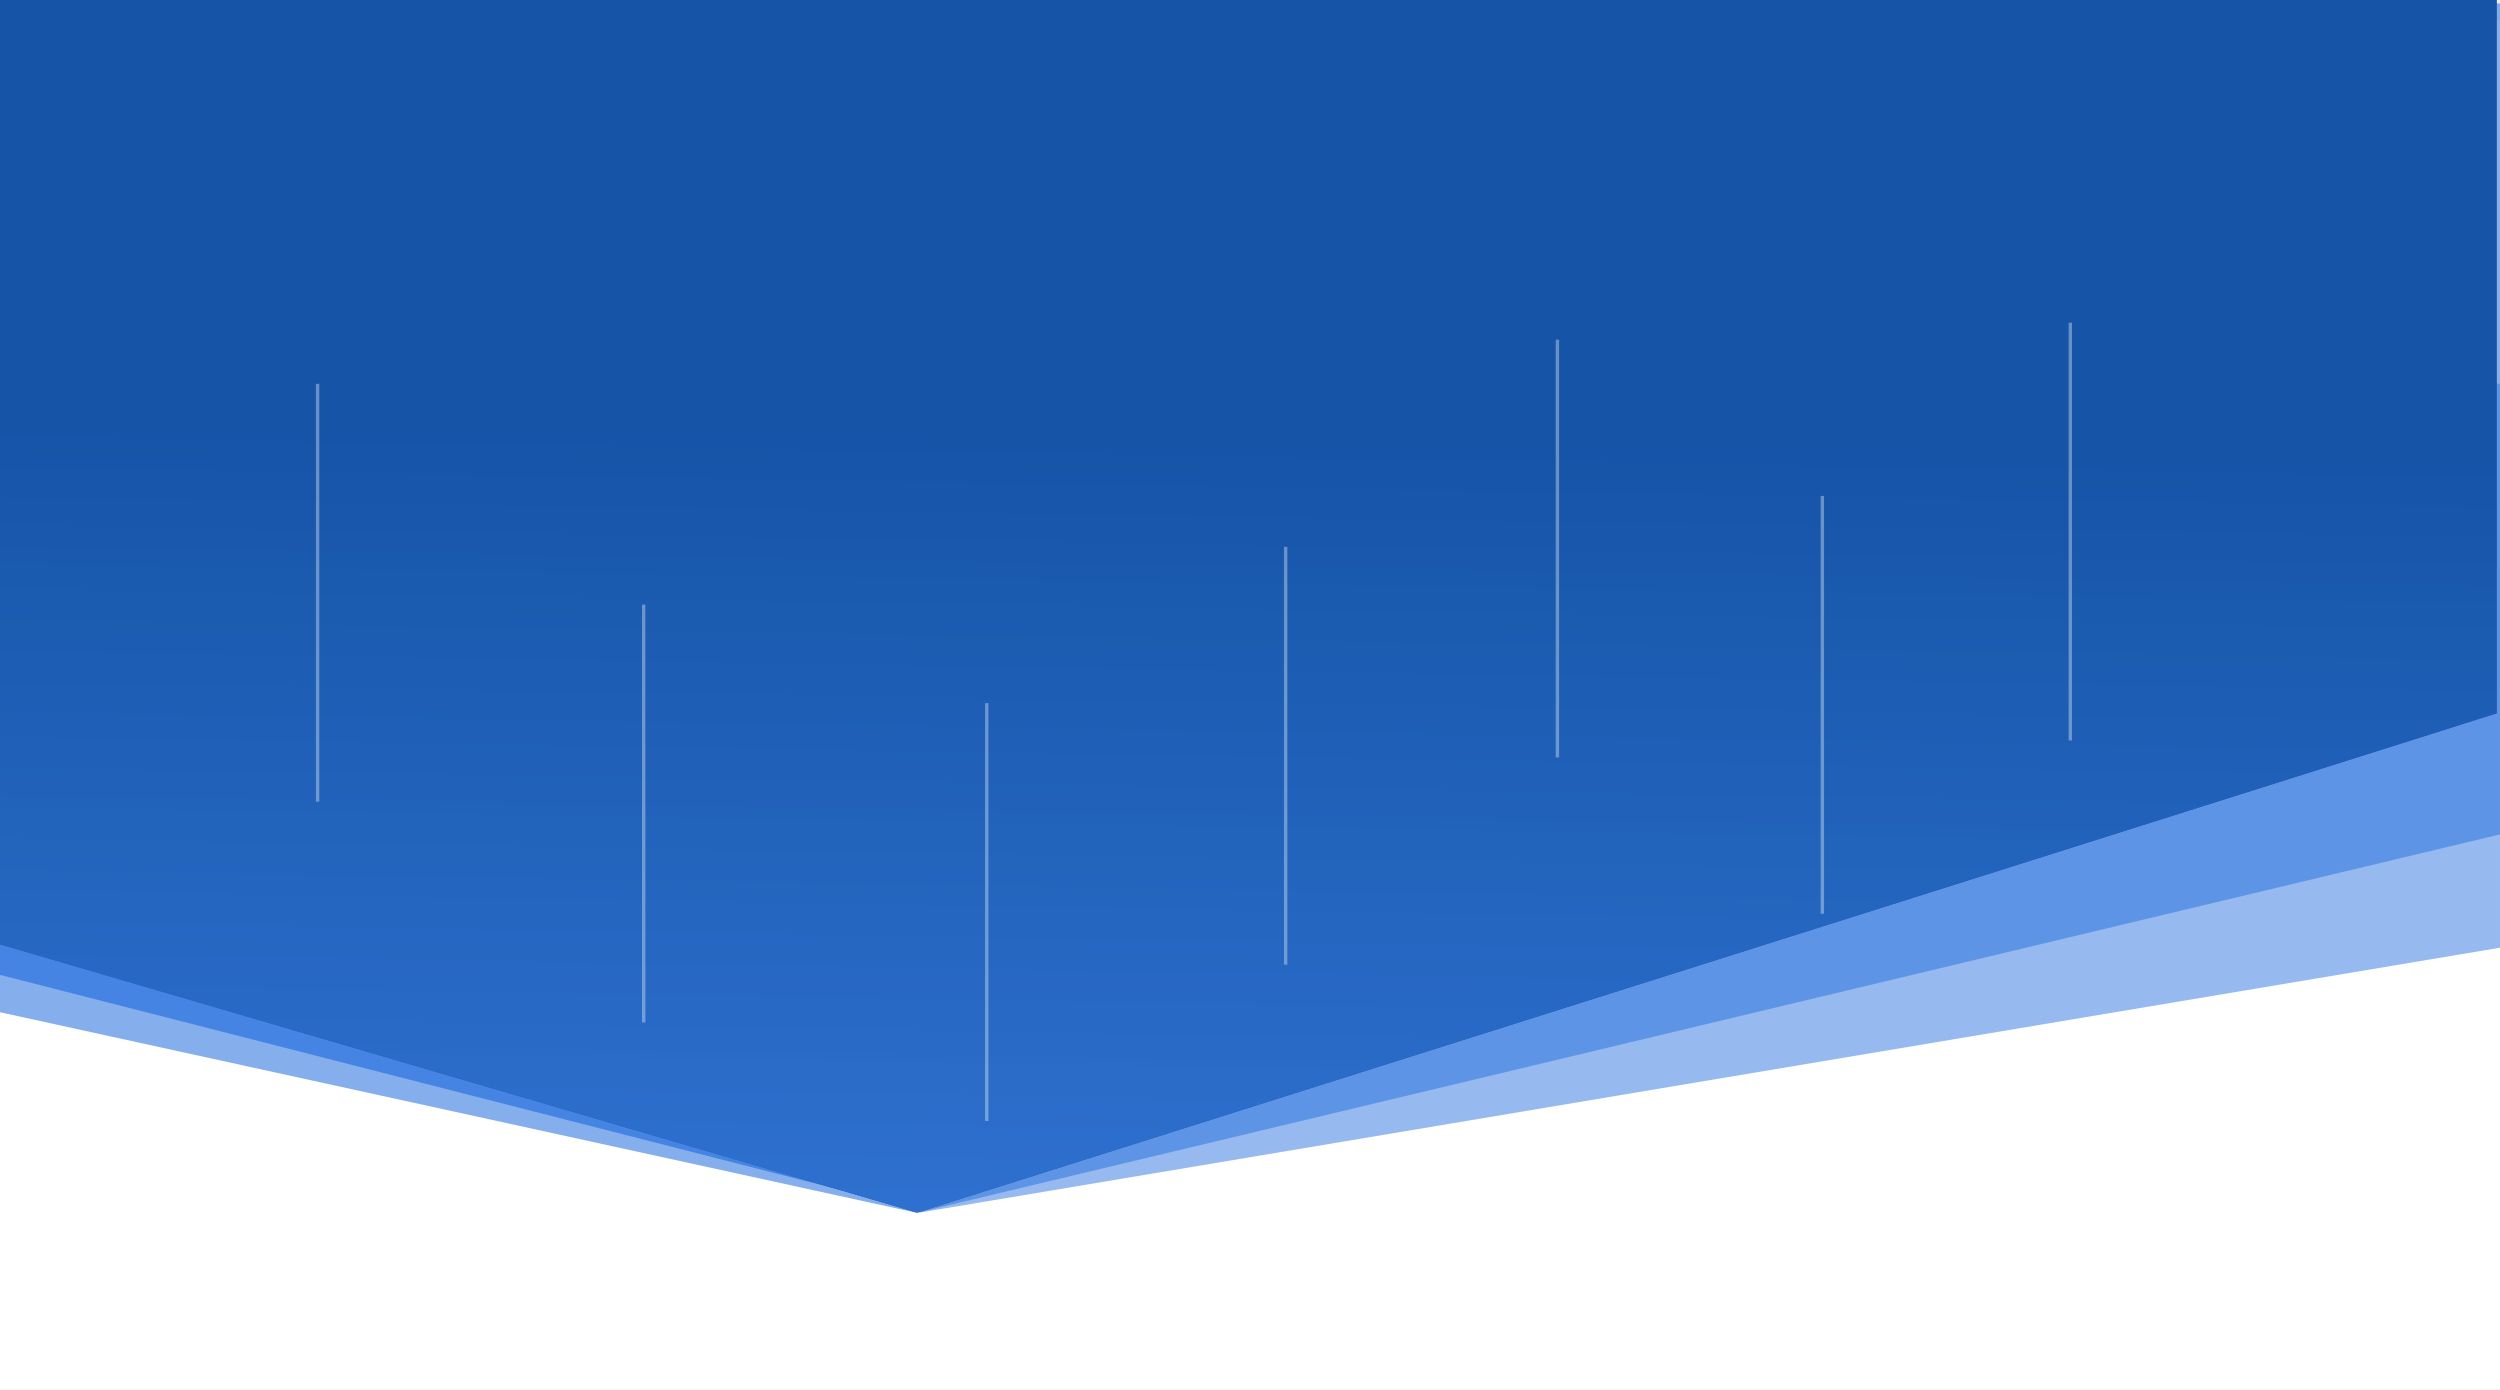
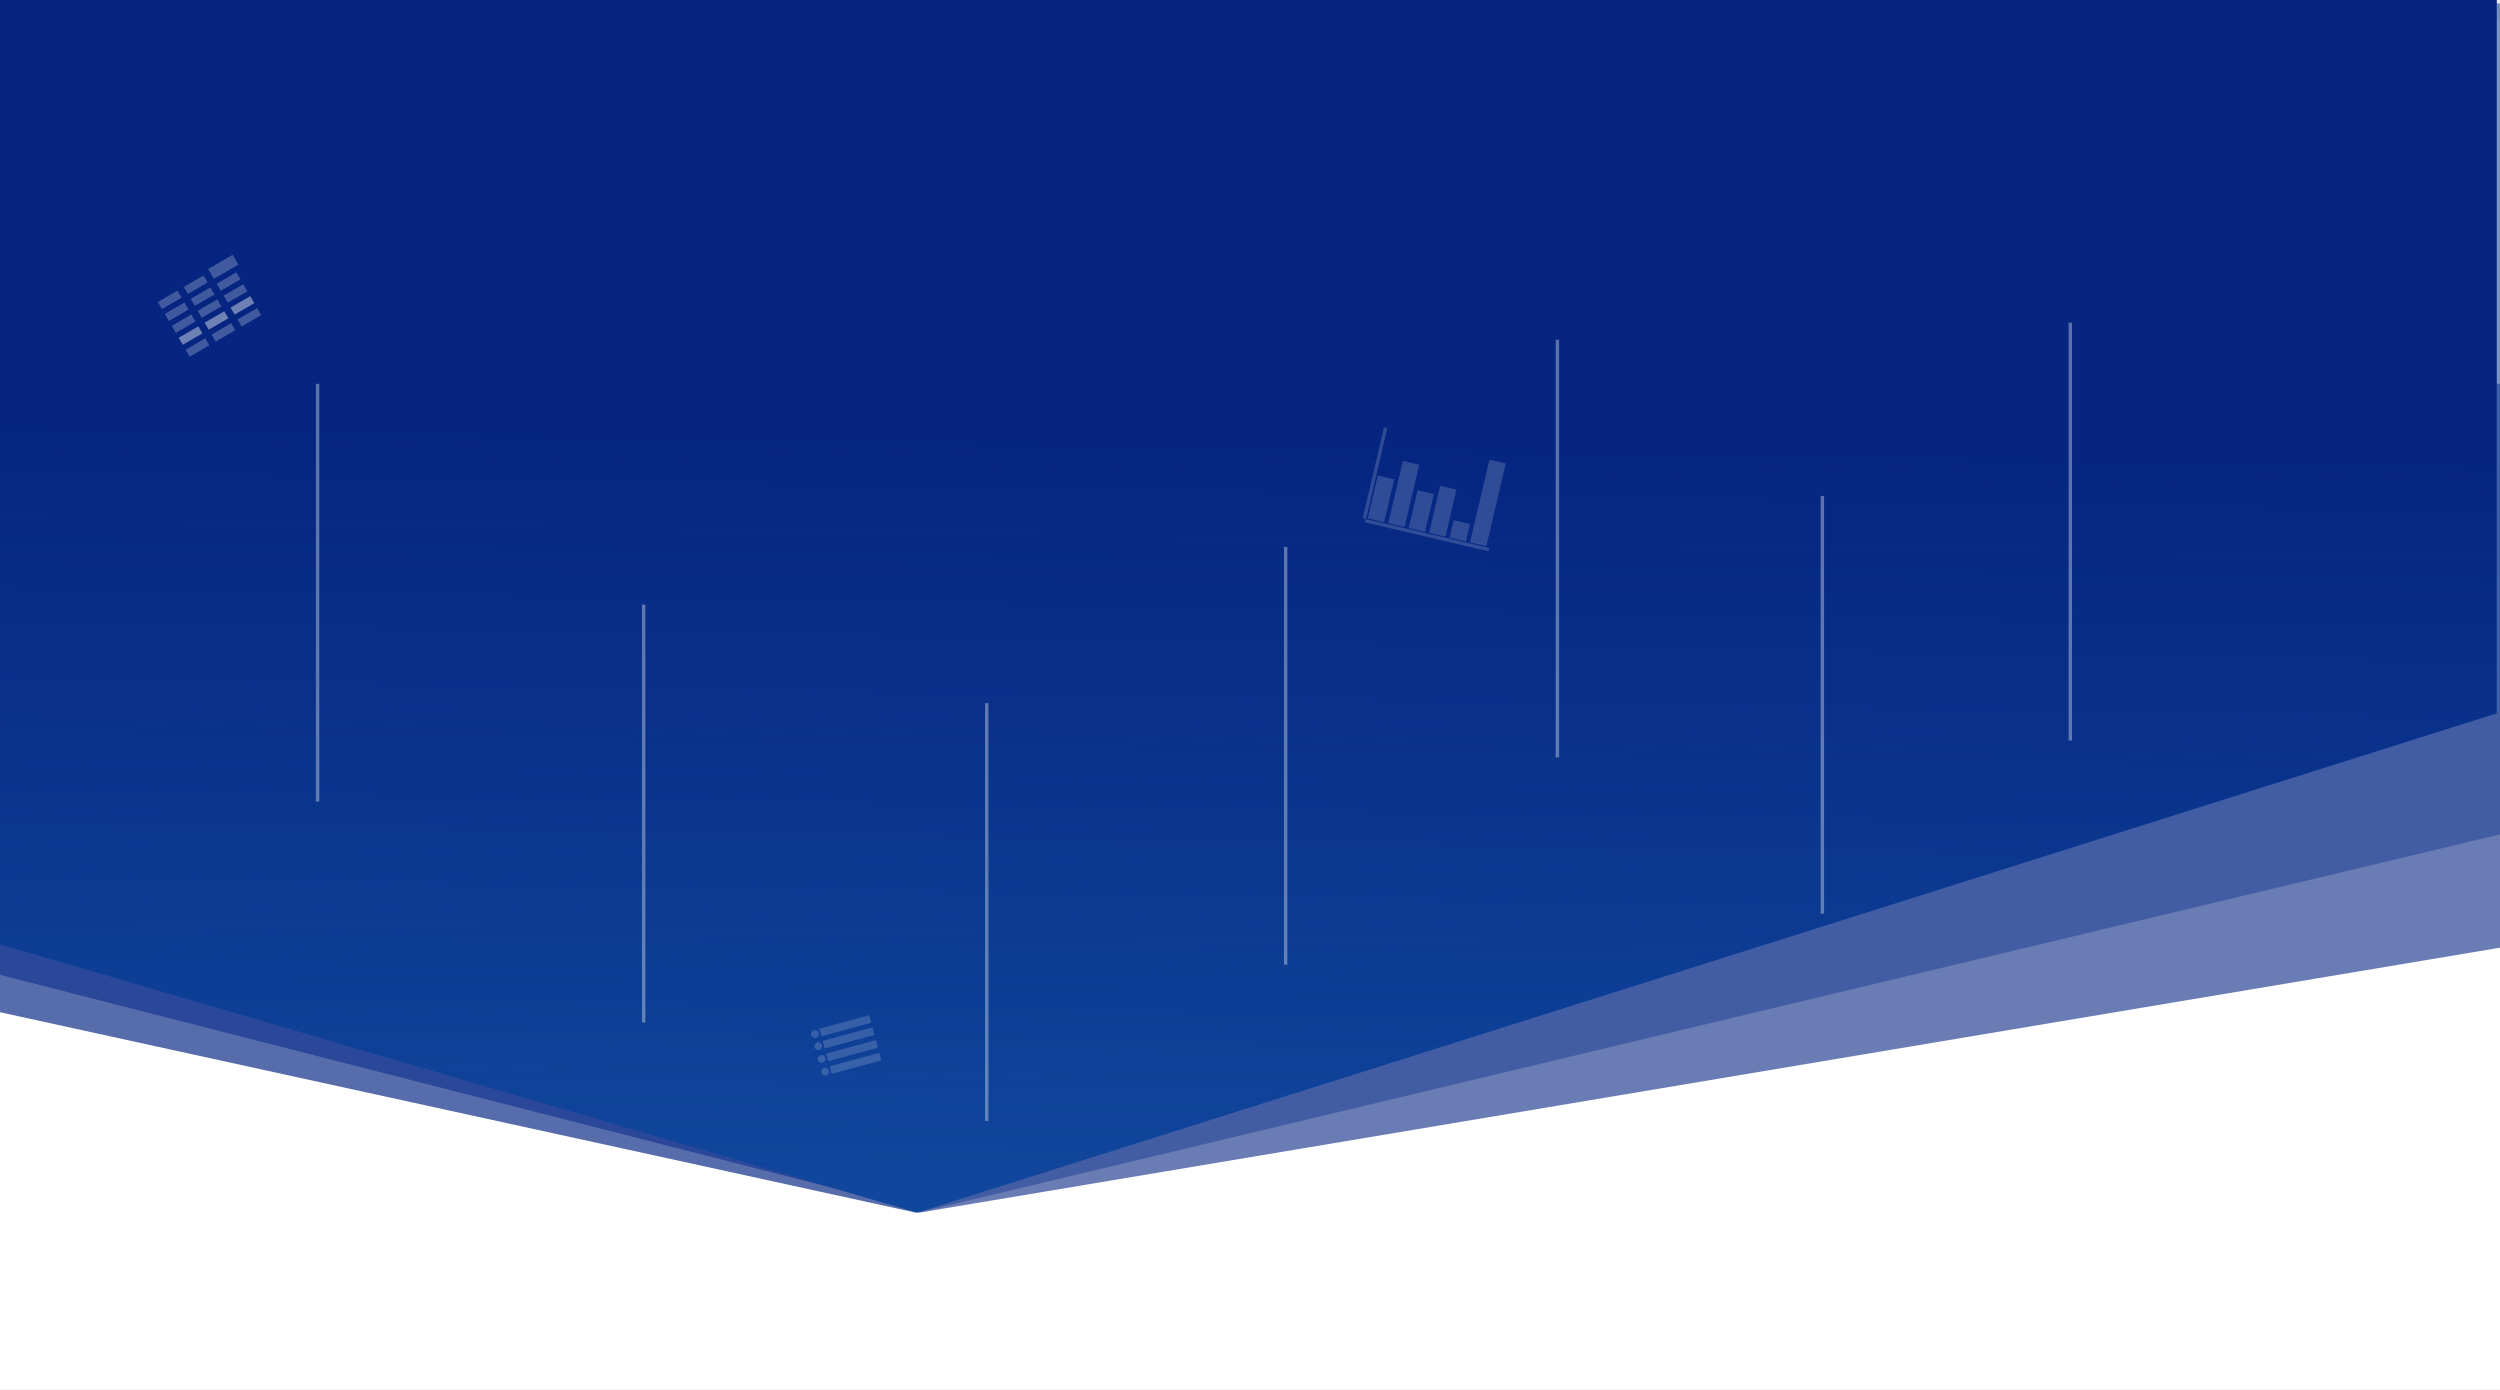
<svg xmlns="http://www.w3.org/2000/svg" width="736" height="409" viewBox="0 0 736 409" fill="none">
  <rect y="6" width="736" height="403" fill="white" />
-   <path d="M0 127H309L269.618 357L0 298V127Z" fill="#397CE0" fill-opacity="0.62" />
-   <path d="M0 126H309L269.618 356L0 287V126Z" fill="#397CE0" fill-opacity="0.83" />
-   <path d="M736 113H199L270.633 357L736 279V113Z" fill="#397CE0" fill-opacity="0.53" />
-   <path opacity="0.6" d="M736 1H199L270.132 357L736 245.644V1Z" fill="#397CE0" />
+   <path d="M0 127H309L269.618 357L0 298V127Z" fill="#052580" fill-opacity="0.67" />
+   <path d="M0 126H309L269.618 356L0 287V126Z" fill="#2A479A" />
+   <path d="M736 113H199L270.633 357L736 279V113Z" fill="#052580" fill-opacity="0.6" />
+   <path opacity="0.6" d="M736 1H199L270.132 357L736 245.644V1Z" fill="#2A479A" />
  <path d="M0 0H735V210L270 357L0 278V0Z" fill="#1554A7" />
  <path d="M0 0H735V210L270 357L0 278V0Z" fill="url(#paint0_linear)" />
+   <line x1="401.664" y1="152.712" x2="407.942" y2="125.921" stroke="white" stroke-opacity="0.17" />
+   <line x1="438.307" y1="161.811" x2="401.886" y2="153.277" stroke="white" stroke-opacity="0.17" />
+   <rect x="405.635" y="139.988" width="4.946" height="12.984" transform="rotate(13.1887 405.635 139.988)" fill="white" fill-opacity="0.17" />
+   <rect x="412.995" y="135.68" width="4.946" height="18.858" transform="rotate(13.1887 412.995 135.68)" fill="white" fill-opacity="0.17" />
+   <rect x="417.323" y="144.314" width="4.946" height="11.439" transform="rotate(13.1887 417.323 144.314)" fill="white" fill-opacity="0.17" />
+   <rect x="423.977" y="143.016" width="4.946" height="14.221" transform="rotate(13.1887 423.977 143.016)" fill="white" fill-opacity="0.17" />
+   <rect x="427.952" y="153.156" width="4.946" height="5.256" transform="rotate(13.1887 427.952 153.156)" fill="white" fill-opacity="0.17" />
+   <rect x="438.486" y="135.303" width="4.946" height="25.041" transform="rotate(13.1887 438.486 135.303)" fill="white" fill-opacity="0.17" />
+   <rect x="241.235" y="302.861" width="15.177" height="2.294" transform="rotate(-15.2045 241.235 302.861)" fill="white" fill-opacity="0.17" />
+   <rect x="242.207" y="306.437" width="15.177" height="2.294" transform="rotate(-15.2045 242.207 306.437)" fill="white" fill-opacity="0.17" />
+   <rect x="243.225" y="310.183" width="15.177" height="2.294" transform="rotate(-15.2045 243.225 310.183)" fill="white" fill-opacity="0.17" />
+   <rect x="244.243" y="313.93" width="15.177" height="2.294" transform="rotate(-15.2045 244.243 313.93)" fill="white" fill-opacity="0.17" />
+   <circle cx="239.918" cy="304.407" r="1.147" transform="rotate(-15.2045 239.918 304.407)" fill="white" fill-opacity="0.17" />
+   <circle cx="240.89" cy="307.984" r="1.147" transform="rotate(-15.2045 240.89 307.984)" fill="white" fill-opacity="0.17" />
+   <circle cx="241.908" cy="311.73" r="1.147" transform="rotate(-15.2045 241.908 311.73)" fill="white" fill-opacity="0.17" />
+   <circle cx="242.926" cy="315.476" r="1.147" transform="rotate(-15.2045 242.926 315.476)" fill="white" fill-opacity="0.17" />
+   <rect x="46.48" y="88.918" width="6.686" height="2.388" transform="rotate(-30.2009 46.4804 88.9176)" fill="white" fill-opacity="0.24" />
+   <rect x="54.116" y="84.473" width="6.686" height="2.388" transform="rotate(-30.2009 54.1159 84.4734)" fill="white" fill-opacity="0.24" />
+   <rect x="61.271" y="79.204" width="8.357" height="3.343" transform="rotate(-30.2009 61.271 79.2039)" fill="white" fill-opacity="0.24" />
+   <rect x="48.522" y="92.426" width="6.686" height="2.388" transform="rotate(-30.2009 48.5223 92.4258)" fill="white" fill-opacity="0.24" />
+   <rect x="56.158" y="87.982" width="6.686" height="2.388" transform="rotate(-30.2009 56.1578 87.9816)" fill="white" fill-opacity="0.24" />
+   <rect x="63.793" y="83.537" width="6.686" height="2.388" transform="rotate(-30.2009 63.7933 83.5375)" fill="white" fill-opacity="0.24" />
+   <rect x="50.564" y="95.934" width="6.686" height="2.388" transform="rotate(-30.2009 50.5642 95.9339)" fill="white" fill-opacity="0.24" />
+   <rect x="58.2" y="91.49" width="6.686" height="2.388" transform="rotate(-30.2009 58.1997 91.4898)" fill="white" fill-opacity="0.24" />
+   <rect x="65.835" y="87.046" width="6.686" height="2.388" transform="rotate(-30.2009 65.8352 87.0457)" fill="white" fill-opacity="0.24" />
+   <rect x="52.606" y="99.442" width="6.686" height="2.388" transform="rotate(-30.2009 52.6061 99.4421)" fill="white" fill-opacity="0.24" />
+   <rect x="60.242" y="94.998" width="6.686" height="2.388" transform="rotate(-30.2009 60.2416 94.998)" fill="white" fill-opacity="0.24" />
+   <rect x="67.877" y="90.554" width="6.686" height="2.388" transform="rotate(-30.2009 67.8771 90.5539)" fill="white" fill-opacity="0.24" />
+   <rect x="52.606" y="99.442" width="6.686" height="2.388" transform="rotate(-30.2009 52.6061 99.4421)" fill="white" fill-opacity="0.24" />
+   <rect x="60.242" y="94.998" width="6.686" height="2.388" transform="rotate(-30.2009 60.2416 94.998)" fill="white" fill-opacity="0.24" />
+   <rect x="67.877" y="90.554" width="6.686" height="2.388" transform="rotate(-30.2009 67.8771 90.5539)" fill="white" fill-opacity="0.24" />
+   <rect x="54.648" y="102.95" width="6.686" height="2.388" transform="rotate(-30.2009 54.648 102.95)" fill="white" fill-opacity="0.24" />
+   <rect x="62.283" y="98.506" width="6.686" height="2.388" transform="rotate(-30.2009 62.2835 98.5062)" fill="white" fill-opacity="0.24" />
+   <rect x="69.919" y="94.062" width="6.686" height="2.388" transform="rotate(-30.2009 69.919 94.0621)" fill="white" fill-opacity="0.24" />
  <line x1="609.5" y1="95" x2="609.5" y2="218" stroke="white" stroke-opacity="0.35" />
  <line x1="536.5" y1="146" x2="536.5" y2="269" stroke="white" stroke-opacity="0.35" />
  <line x1="458.5" y1="100" x2="458.5" y2="223" stroke="white" stroke-opacity="0.35" />
  <line x1="378.5" y1="161" x2="378.5" y2="284" stroke="white" stroke-opacity="0.35" />
  <line x1="290.5" y1="207" x2="290.5" y2="330" stroke="white" stroke-opacity="0.35" />
  <line x1="189.5" y1="178" x2="189.5" y2="301" stroke="white" stroke-opacity="0.35" />
  <line x1="93.5" y1="113" x2="93.5" y2="236" stroke="white" stroke-opacity="0.35" />
  <defs>
    <linearGradient id="paint0_linear" x1="367" y1="130" x2="362" y2="441" gradientUnits="userSpaceOnUse">
-       <stop stop-color="#1554A7" />
-       <stop offset="1" stop-color="#397CE0" stop-opacity="0.95" />
+       <stop stop-color="#052580" />
+       <stop offset="1" stop-color="#052580" stop-opacity="0" />
    </linearGradient>
  </defs>
</svg>
